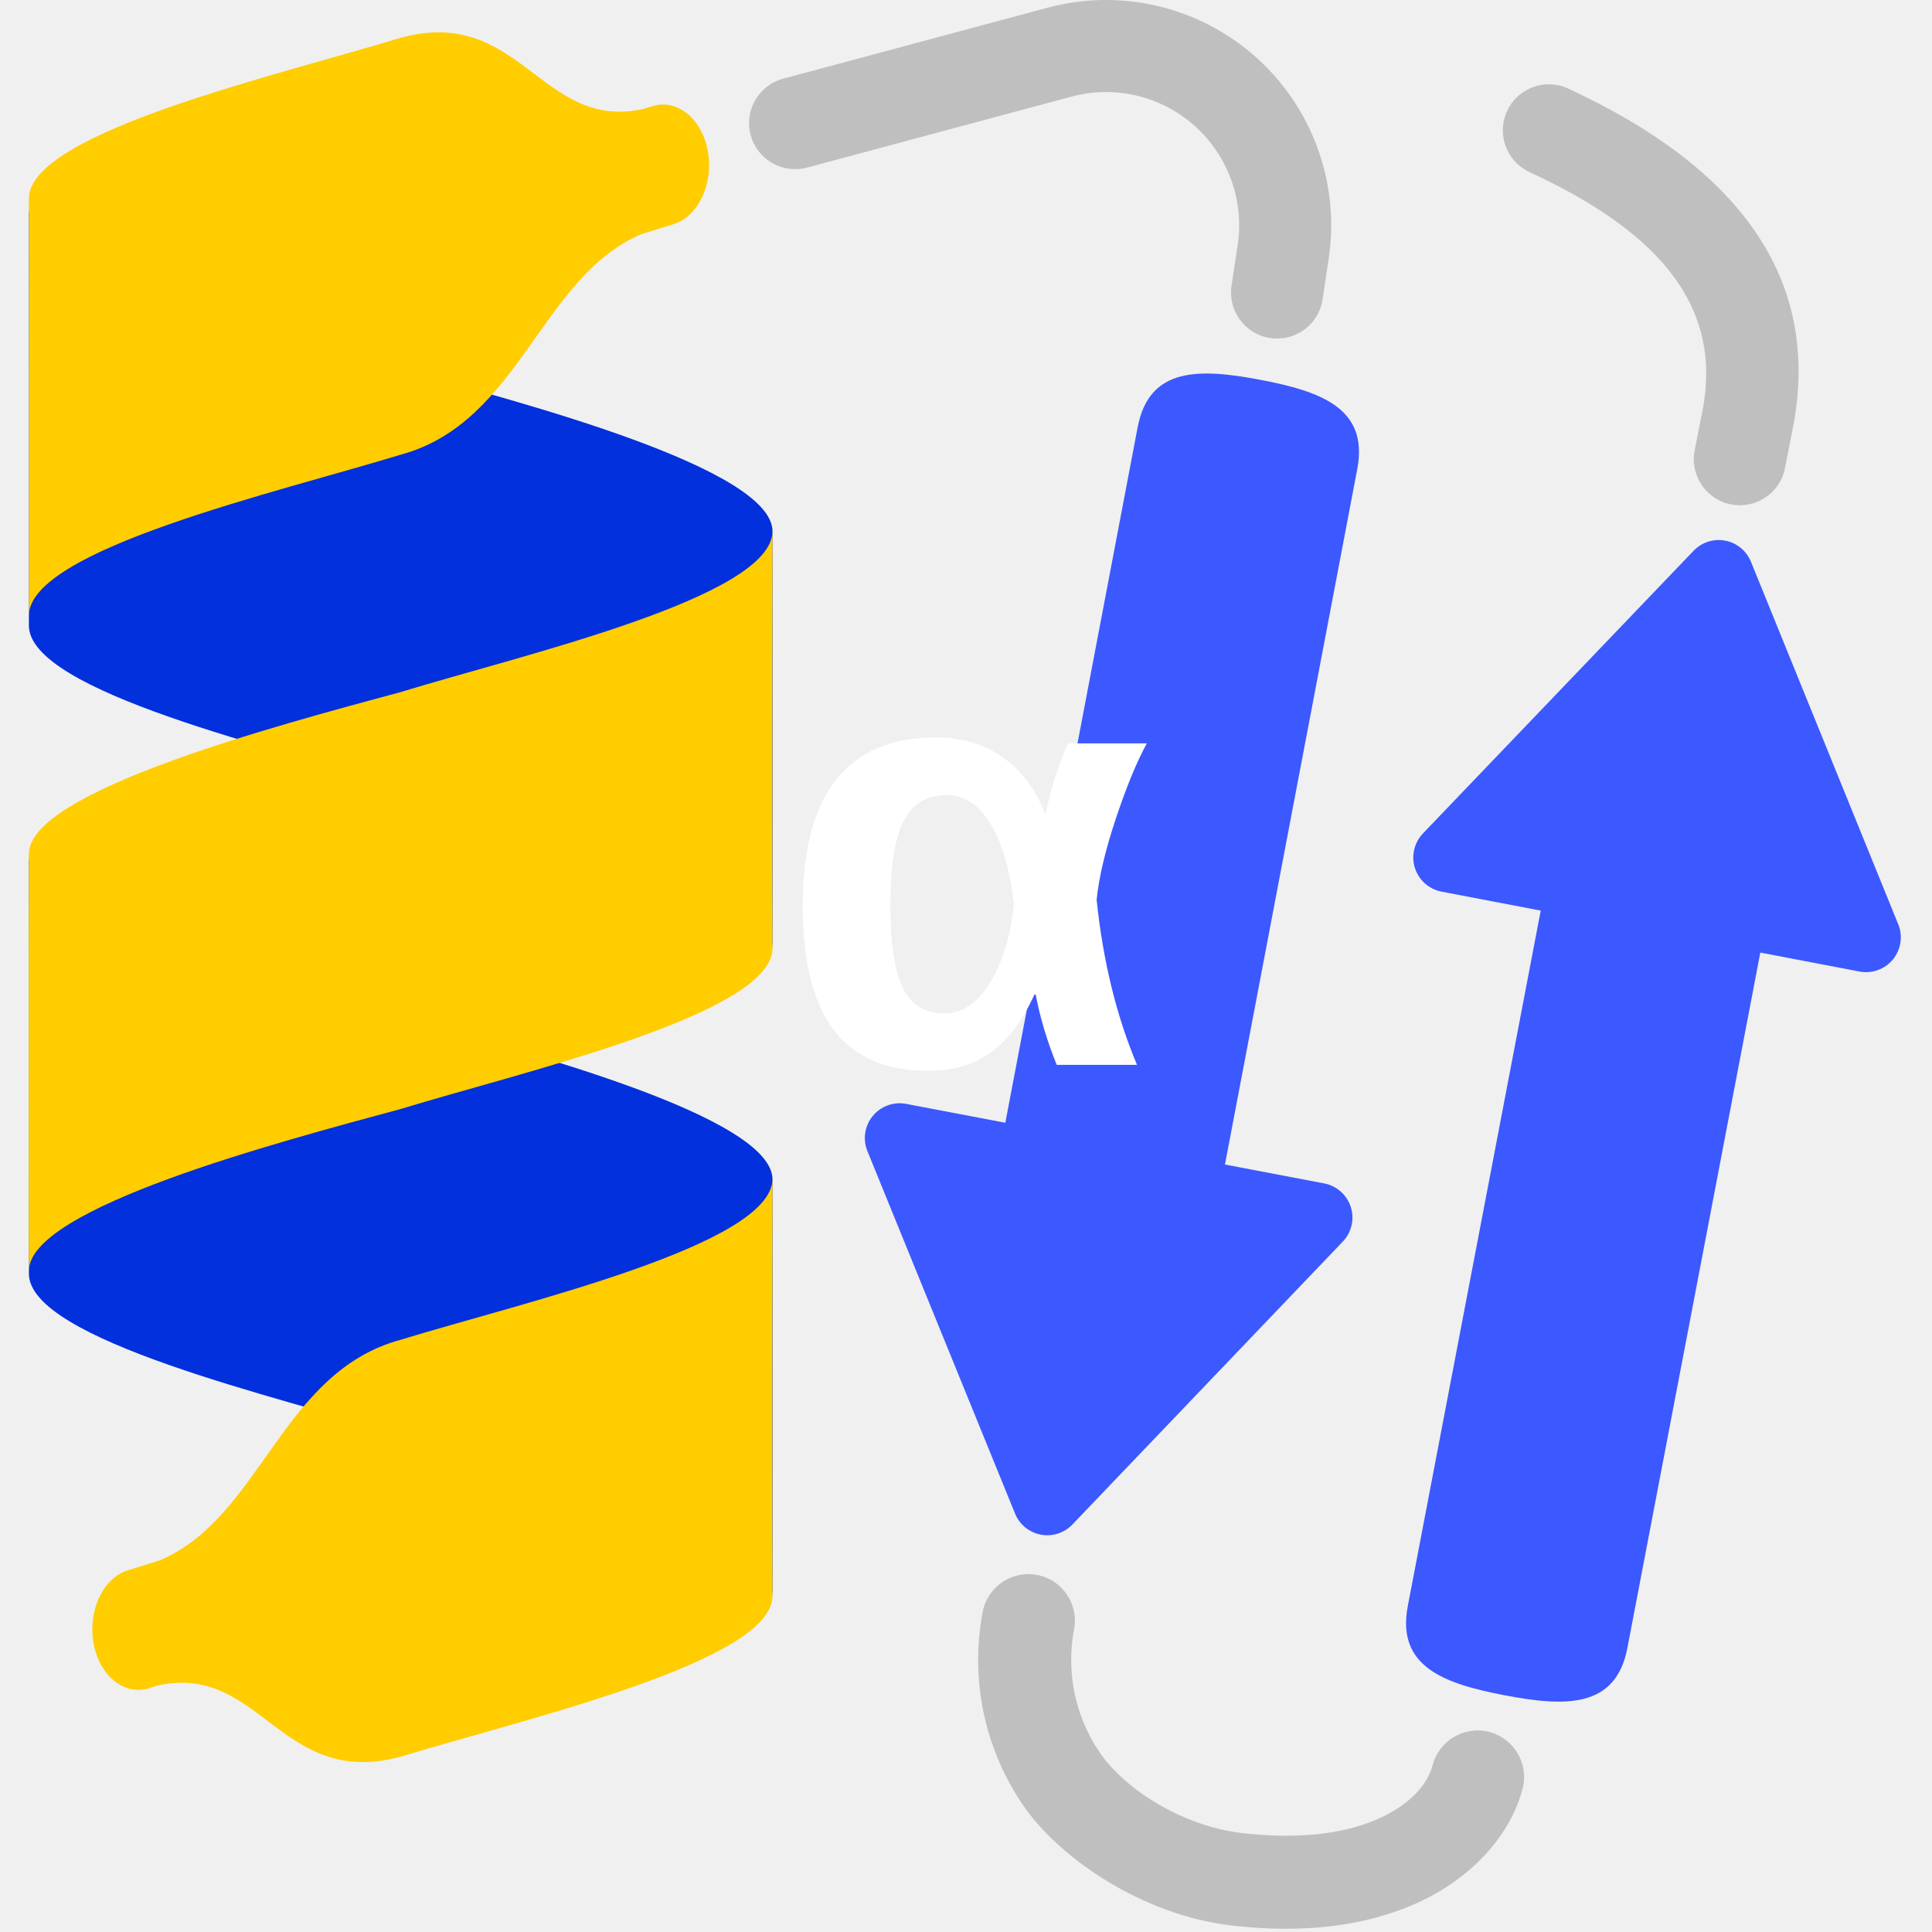
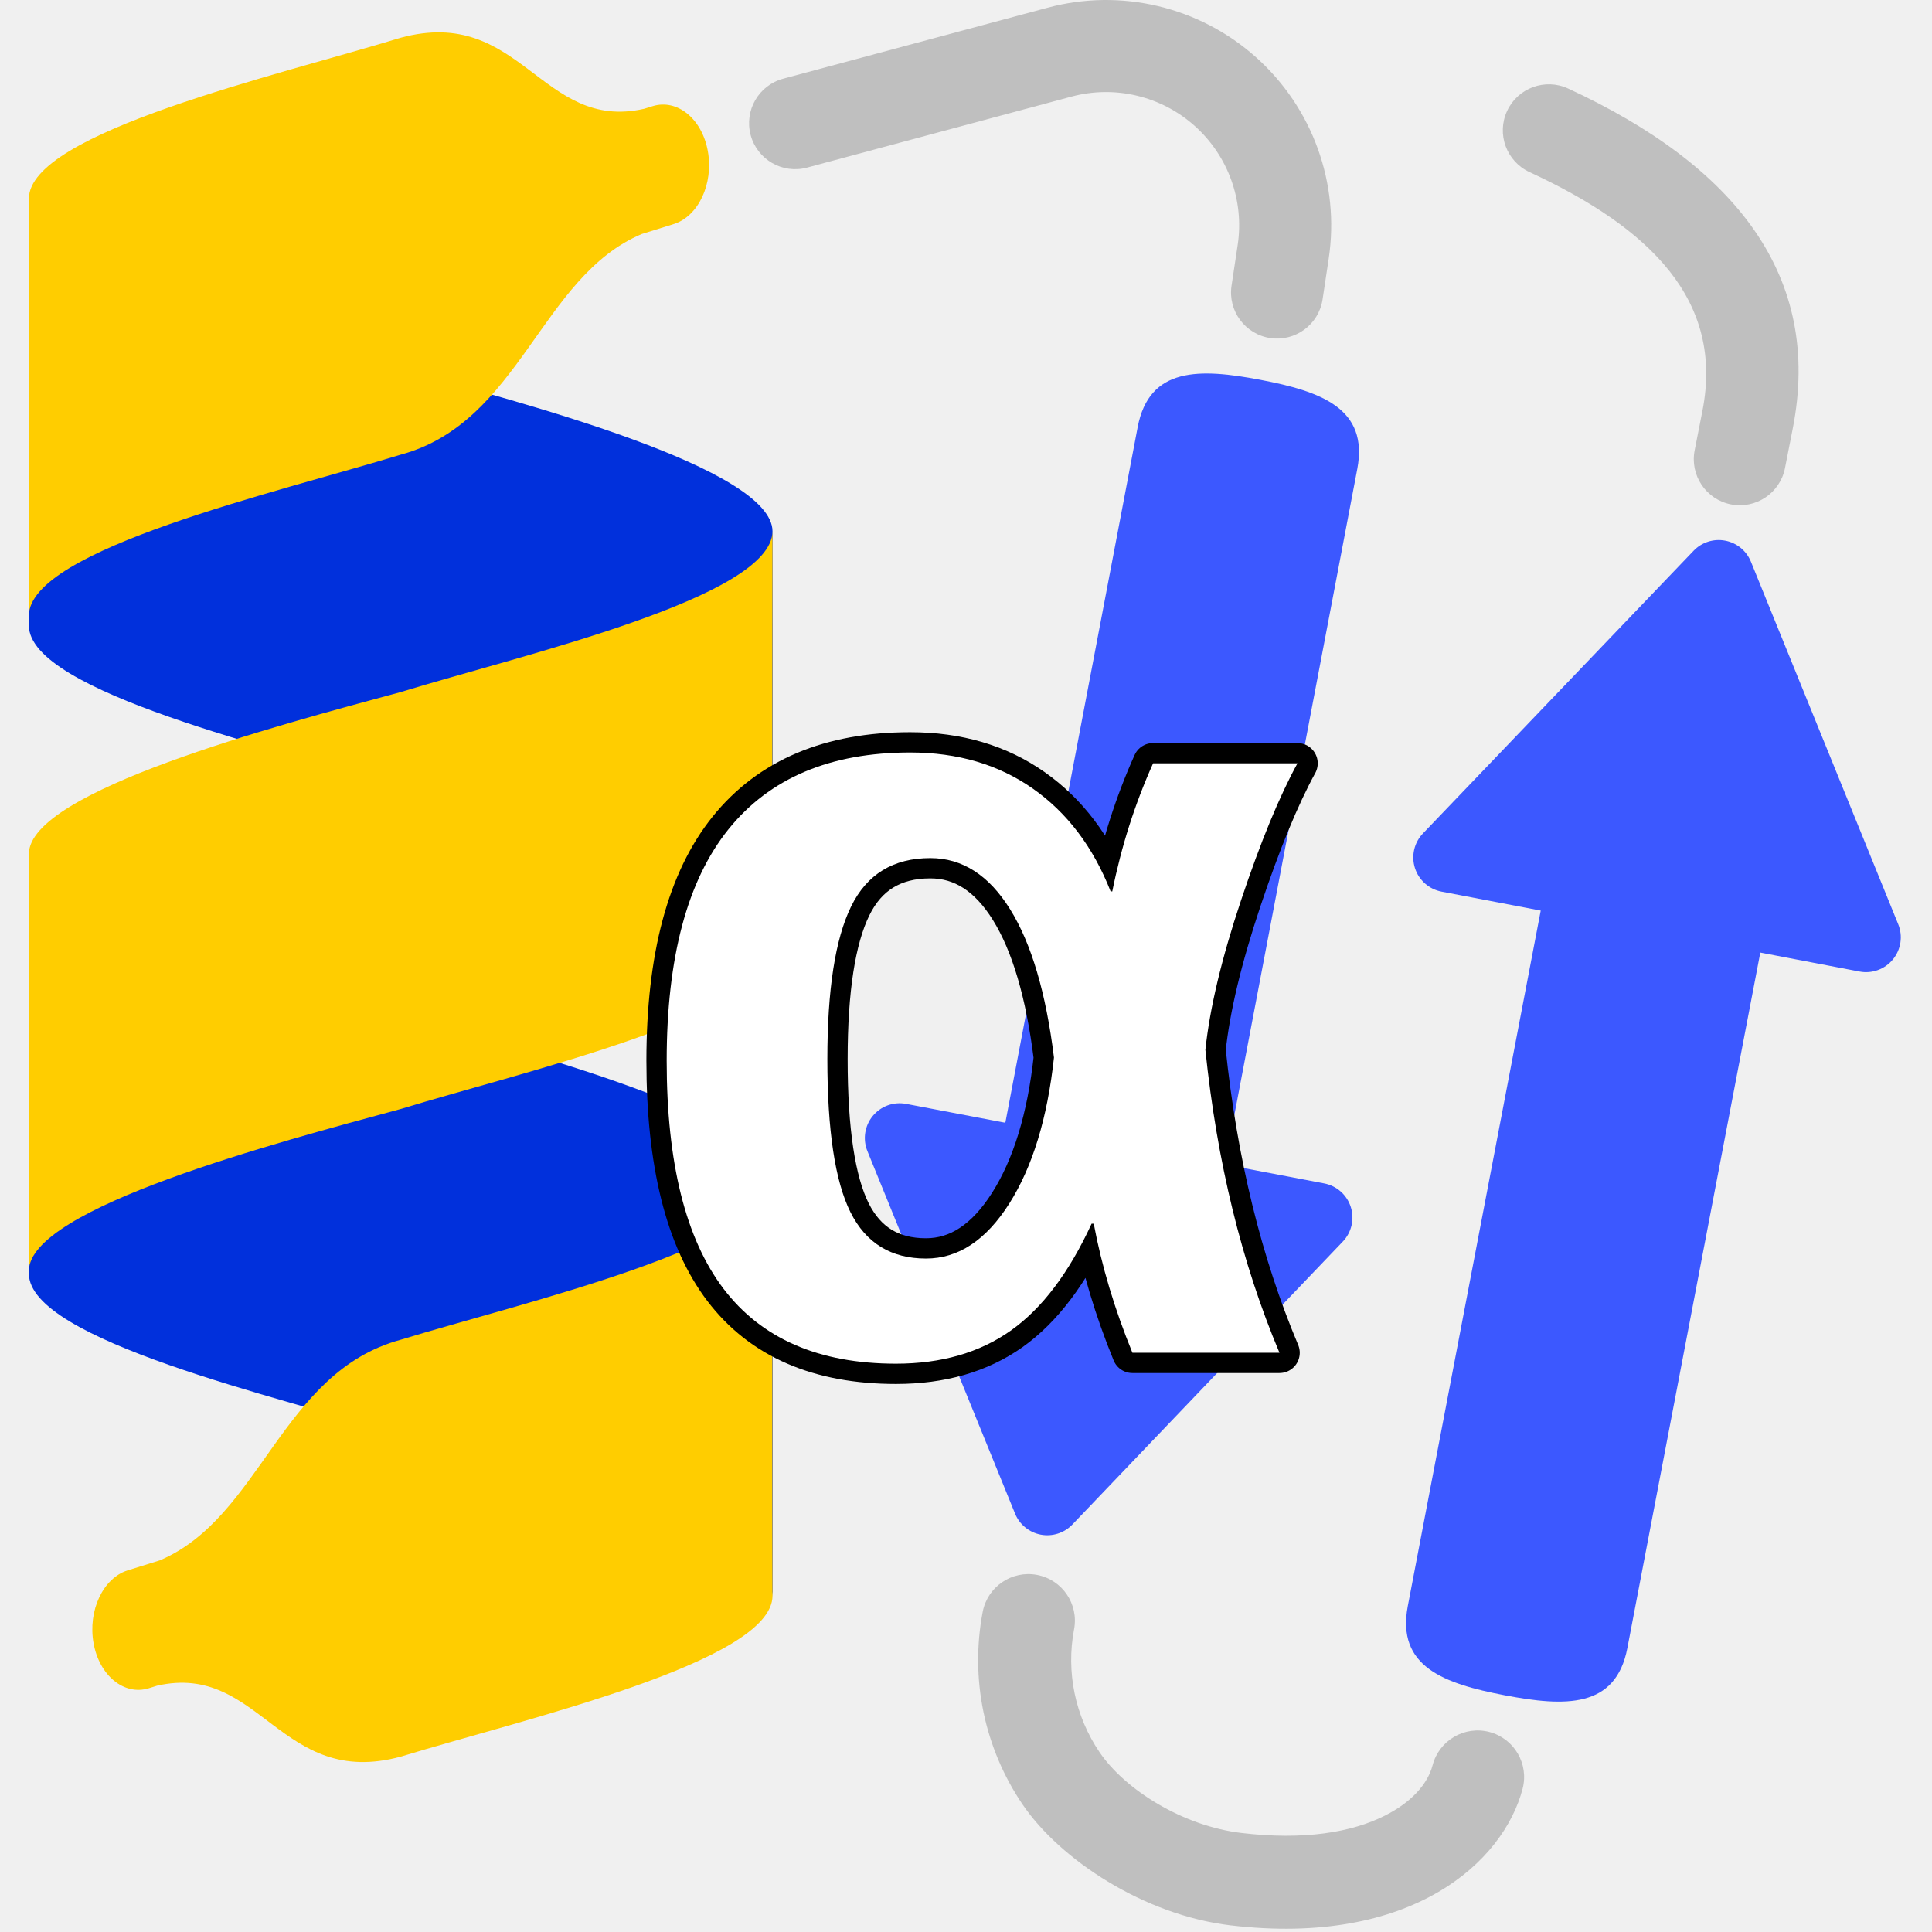
<svg xmlns="http://www.w3.org/2000/svg" width="100%" height="100%" viewBox="0 0 381 381" version="1.1" xml:space="preserve" style="fill-rule:evenodd;clip-rule:evenodd;stroke-linejoin:round;stroke-miterlimit:2;">
  <rect id="Artboard4" x="0" y="0" width="380.358" height="380.358" style="fill:none;" />
  <g>
    <path d="M159.152,33.051l52.145,-13.999c8.556,-2.297 17.694,-0.125 24.302,5.776c6.607,5.901 9.794,14.736 8.475,23.497c-0.733,4.868 -1.207,8.015 -1.207,8.015c-0.745,4.953 2.671,9.581 7.624,10.326c4.954,0.746 9.581,-2.67 10.327,-7.623l1.207,-8.015c2.231,-14.817 -3.159,-29.759 -14.334,-39.74c-11.176,-9.98 -26.63,-13.653 -41.101,-9.768c-26.072,6.999 -52.145,13.999 -52.145,13.999c-4.838,1.299 -7.712,6.281 -6.413,11.119c1.299,4.839 6.282,7.712 11.12,6.413Z" style="fill:#bfbfbf;" />
    <g>
      <path d="M5.699,251.155c0.054,-12.356 0,-82.258 0,-82.223c0,13.089 49.303,24.393 73.322,31.753c24.566,6.642 73.267,19.543 73.321,31.898c0.058,13.089 0.03,88.971 0,82.223c-0.054,-12.356 -48.755,-25.257 -73.321,-31.899c-24.019,-7.359 -73.379,-18.664 -73.322,-31.752Z" style="fill:#0130dc;" />
      <path d="M5.699,123.342c0.054,-12.356 0,-82.257 0,-82.223c0,13.089 49.303,24.393 73.322,31.753c24.566,6.642 73.267,19.543 73.321,31.899c0.058,13.088 0.03,88.97 0,82.222c-0.054,-12.355 -48.755,-25.256 -73.321,-31.899c-24.019,-7.359 -73.379,-18.664 -73.322,-31.752Z" style="fill:#0130dc;" />
      <path d="M5.854,41.118c-0.007,-0.12 -0.081,-0.124 -0.155,-0.096c-0.074,-0.028 -0.147,-0.023 -0.155,0.096l-0,0.001l-0,0.018l-0,0.002c-0,0.122 0,0.8 0.001,1.941c0.008,11.409 0.047,69.141 -0.001,80.261l-0,-0c-0.007,1.62 0.709,3.221 2.037,4.784c1.94,2.285 5.197,4.508 9.334,6.647c16.011,8.279 45.251,15.368 62.07,20.522c0.002,0 0.003,0.001 0.004,0.001c17.189,4.647 46.199,12.359 62.077,20.804c4.064,2.162 7.265,4.369 9.178,6.588c1.241,1.439 1.936,2.872 1.943,4.307c0.001,0.283 0.003,0.427 0.004,0.443c0.004,0.05 0.018,0.077 0.022,0.086c0.036,0.079 0.086,0.095 0.123,0.098c0.042,0.004 0.098,-0.007 0.14,-0.092c0.002,-0.004 0.024,-0.04 0.026,-0.118c0.002,-0.058 0.003,-0.306 0.005,-0.726c0.025,-7.492 0.042,-70.136 -0.009,-81.916c-0.007,-1.53 -0.725,-3.077 -2.048,-4.612c-1.932,-2.241 -5.163,-4.476 -9.268,-6.66c-15.89,-8.453 -44.924,-16.174 -62.128,-20.825c-16.808,-5.15 -45.998,-12.231 -62,-20.504c-4.095,-2.117 -7.324,-4.309 -9.25,-6.571c-1.251,-1.468 -1.949,-2.956 -1.949,-4.478l-0.001,-0.001Zm0.002,1.856l0,0.105c0.009,11.41 0.047,69.144 -0.001,80.264l-0,-0c-0.007,1.521 0.686,3.009 1.933,4.477c1.921,2.262 5.147,4.454 9.241,6.571c15.999,8.273 45.217,15.353 62.025,20.503c17.204,4.652 46.238,12.373 62.128,20.826c4.105,2.183 7.336,4.419 9.268,6.66c0.829,0.962 1.421,1.929 1.749,2.894c0.023,-11.858 0.037,-69.277 -0.012,-80.502c-0.007,-1.435 -0.702,-2.869 -1.943,-4.308c-1.913,-2.218 -5.114,-4.425 -9.178,-6.587c-15.878,-8.446 -44.888,-16.157 -62.077,-20.805c-0.001,0 -0.002,-0 -0.004,-0.001c-16.819,-5.153 -46.031,-12.242 -62.045,-20.522c-4.137,-2.139 -7.397,-4.361 -9.343,-6.646c-0.821,-0.963 -1.41,-1.941 -1.741,-2.929Z" style="fill:none;" />
      <path d="M152.342,186.947c-0.054,-12.356 0,-82.257 0,-82.223c0,13.089 -49.302,24.393 -73.321,31.753c-24.567,6.642 -73.268,19.543 -73.322,31.899c-0.057,13.088 -0.029,88.97 0,82.222c0.054,-12.355 48.755,-25.256 73.322,-31.898c24.019,-7.36 73.379,-18.665 73.321,-31.753Z" style="fill:#ffcd00;" />
      <path d="M152.343,104.627c-0.074,-0.028 -0.148,-0.024 -0.156,0.096l-0,0.001c-0,1.522 -0.699,3.01 -1.949,4.479c-1.927,2.261 -5.155,4.453 -9.25,6.57c-16.002,8.274 -45.193,15.354 -62,20.504c-17.205,4.652 -46.238,12.373 -62.129,20.825c-4.105,2.184 -7.335,4.419 -9.267,6.66c-1.323,1.535 -2.042,3.082 -2.048,4.612c-0.052,11.78 -0.035,74.425 -0.009,81.916c0.001,0.42 0.003,0.668 0.004,0.726c0.007,0.278 0.283,0.127 0.29,0.112c0.004,-0.009 0.017,-0.035 0.021,-0.086c0.002,-0.016 0.004,-0.16 0.005,-0.443c0.006,-1.435 0.702,-2.868 1.942,-4.307c1.913,-2.219 5.115,-4.426 9.179,-6.587c15.877,-8.446 44.887,-16.157 62.076,-20.805c0.001,-0 0.003,-0.001 0.004,-0.001c16.819,-5.154 46.06,-12.243 62.071,-20.522c4.137,-2.139 7.393,-4.361 9.334,-6.646c1.328,-1.564 2.044,-3.165 2.037,-4.785l-0,-0c-0.049,-11.12 -0.01,-68.851 -0.002,-80.261c0.001,-1.141 0.002,-1.819 0.002,-1.941l-0,-0.002l-0,-0.018l-0.001,-0.001c-0.007,-0.119 -0.081,-0.124 -0.154,-0.096Zm-0.158,1.953c-0.331,0.987 -0.92,1.965 -1.74,2.928c-1.947,2.285 -5.206,4.507 -9.344,6.647c-16.014,8.279 -45.226,15.368 -62.045,20.521c-0.001,0.001 -0.003,0.001 -0.004,0.002c-17.189,4.647 -46.199,12.358 -62.076,20.804c-4.064,2.162 -7.266,4.369 -9.179,6.587c-1.24,1.439 -1.936,2.873 -1.942,4.308c-0.049,11.225 -0.036,68.644 -0.012,80.502c0.327,-0.965 0.919,-1.932 1.749,-2.894c1.932,-2.241 5.162,-4.477 9.267,-6.66c15.891,-8.453 44.924,-16.174 62.129,-20.825c16.807,-5.15 46.026,-12.231 62.025,-20.504c4.094,-2.117 7.32,-4.309 9.241,-6.571c1.246,-1.467 1.939,-2.956 1.933,-4.477l-0,0c-0.049,-11.12 -0.01,-68.853 -0.002,-80.264l0,-0.104Z" style="fill:none;" />
      <path d="M31.48,307.722c20.001,-8.434 23.962,-37.144 47.541,-43.519c24.019,-7.36 73.321,-18.664 73.321,-31.753c0,-0.035 -0.054,69.867 0,82.223c0.058,13.088 -49.302,24.393 -73.321,31.752c-23.763,6.425 -27.67,-18.621 -48.018,-14.007l-1.633,0.508c-4.875,1.517 -9.768,-2.461 -10.92,-8.876c-1.152,-6.416 1.87,-12.856 6.744,-14.372l6.286,-1.956Z" style="fill:#ffcd00;" />
      <path d="M126.561,46.146c-20,8.433 -23.961,37.144 -47.54,43.519c-24.019,7.36 -73.322,18.664 -73.322,31.753c0,0.034 0.054,-69.868 0,-82.223c-0.057,-13.088 49.303,-24.393 73.322,-31.753c23.763,-6.425 27.67,18.621 48.017,14.007l1.634,-0.508c4.874,-1.516 9.767,2.461 10.919,8.877c1.153,6.415 -1.869,12.855 -6.744,14.372l-6.286,1.956Z" style="fill:#ffcd00;" />
    </g>
    <path d="M198.257,221.412l26.095,-137.163c2.274,-11.952 12.264,-11.615 24.215,-9.342c11.952,2.274 21.368,5.63 19.094,17.581l-26.095,137.163c-0,0 10.58,2.013 19.564,3.722c2.469,0.47 4.483,2.252 5.249,4.645c0.767,2.393 0.163,5.014 -1.573,6.831c-13.805,14.443 -40.451,42.322 -53.325,55.791c-1.607,1.681 -3.955,2.433 -6.239,1.999c-2.284,-0.435 -4.193,-1.997 -5.07,-4.15c-7.028,-17.256 -21.576,-52.972 -29.112,-71.476c-0.948,-2.327 -0.547,-4.986 1.044,-6.93c1.592,-1.945 4.12,-2.863 6.588,-2.393c8.985,1.709 19.565,3.722 19.565,3.722Z" style="fill:#3c58ff;" />
    <path d="M347.142,187.852l-26.215,137.14c-2.284,11.949 -12.274,11.604 -24.224,9.32c-11.949,-2.284 -21.362,-5.648 -19.078,-17.597l26.215,-137.141c-0,0 -10.578,-2.022 -19.561,-3.739c-2.468,-0.472 -4.481,-2.256 -5.245,-4.649c-0.765,-2.394 -0.159,-5.014 1.579,-6.829c13.817,-14.431 40.488,-42.287 53.374,-55.745c1.608,-1.68 3.957,-2.43 6.241,-1.993c2.283,0.436 4.19,2 5.065,4.154c7.014,17.262 21.53,52.991 29.051,71.501c0.946,2.328 0.542,4.987 -1.051,6.93c-1.594,1.943 -4.122,2.859 -6.59,2.387c-8.983,-1.717 -19.561,-3.739 -19.561,-3.739Z" style="fill:#3c58ff;" />
    <path d="M193.79,317.877c-2.514,13.215 0.325,26.886 7.891,38.008c7.382,10.852 23.912,21.784 40.997,23.807c35.751,4.233 53.822,-12.522 57.588,-26.944c1.279,-4.898 -1.66,-9.914 -6.558,-11.193c-4.898,-1.279 -9.913,1.66 -11.192,6.558c-0.987,3.779 -4.251,7.326 -9.334,9.904c-6.655,3.376 -16.083,4.909 -28.347,3.457c-11.601,-1.374 -22.973,-8.539 -27.986,-15.908c-4.83,-7.099 -6.641,-15.825 -5.037,-24.26c0.946,-4.973 -2.323,-9.779 -7.296,-10.725c-4.974,-0.946 -9.78,2.323 -10.726,7.296Z" style="fill:#bfbfbf;" />
    <path d="M352.008,92.313l1.529,-7.775c5.91,-30.041 -11.24,-51.79 -44.287,-67.077c-4.546,-2.103 -9.945,-0.119 -12.048,4.428c-2.103,4.546 -0.119,9.945 4.427,12.048c23.906,11.058 38.371,25.366 34.097,47.097c-0,0 -1.53,7.775 -1.53,7.775c-0.967,4.916 2.239,9.691 7.154,10.658c4.915,0.967 9.691,-2.239 10.658,-7.154Z" style="fill:#bfbfbf;" />
  </g>
-   <text x="190.5" y="210" text-anchor="middle" font-size="120" font-family="Arial, sans-serif" font-weight="bold" fill="#ffffff">α</text>
+   <text x="190.5" y="190.5" dominant-baseline="central" text-anchor="middle" font-size="220" font-family="Arial, sans-serif" font-weight="bold" fill="#ffffff" stroke="#000000" stroke-width="8" paint-order="stroke fill">α</text>
</svg>
